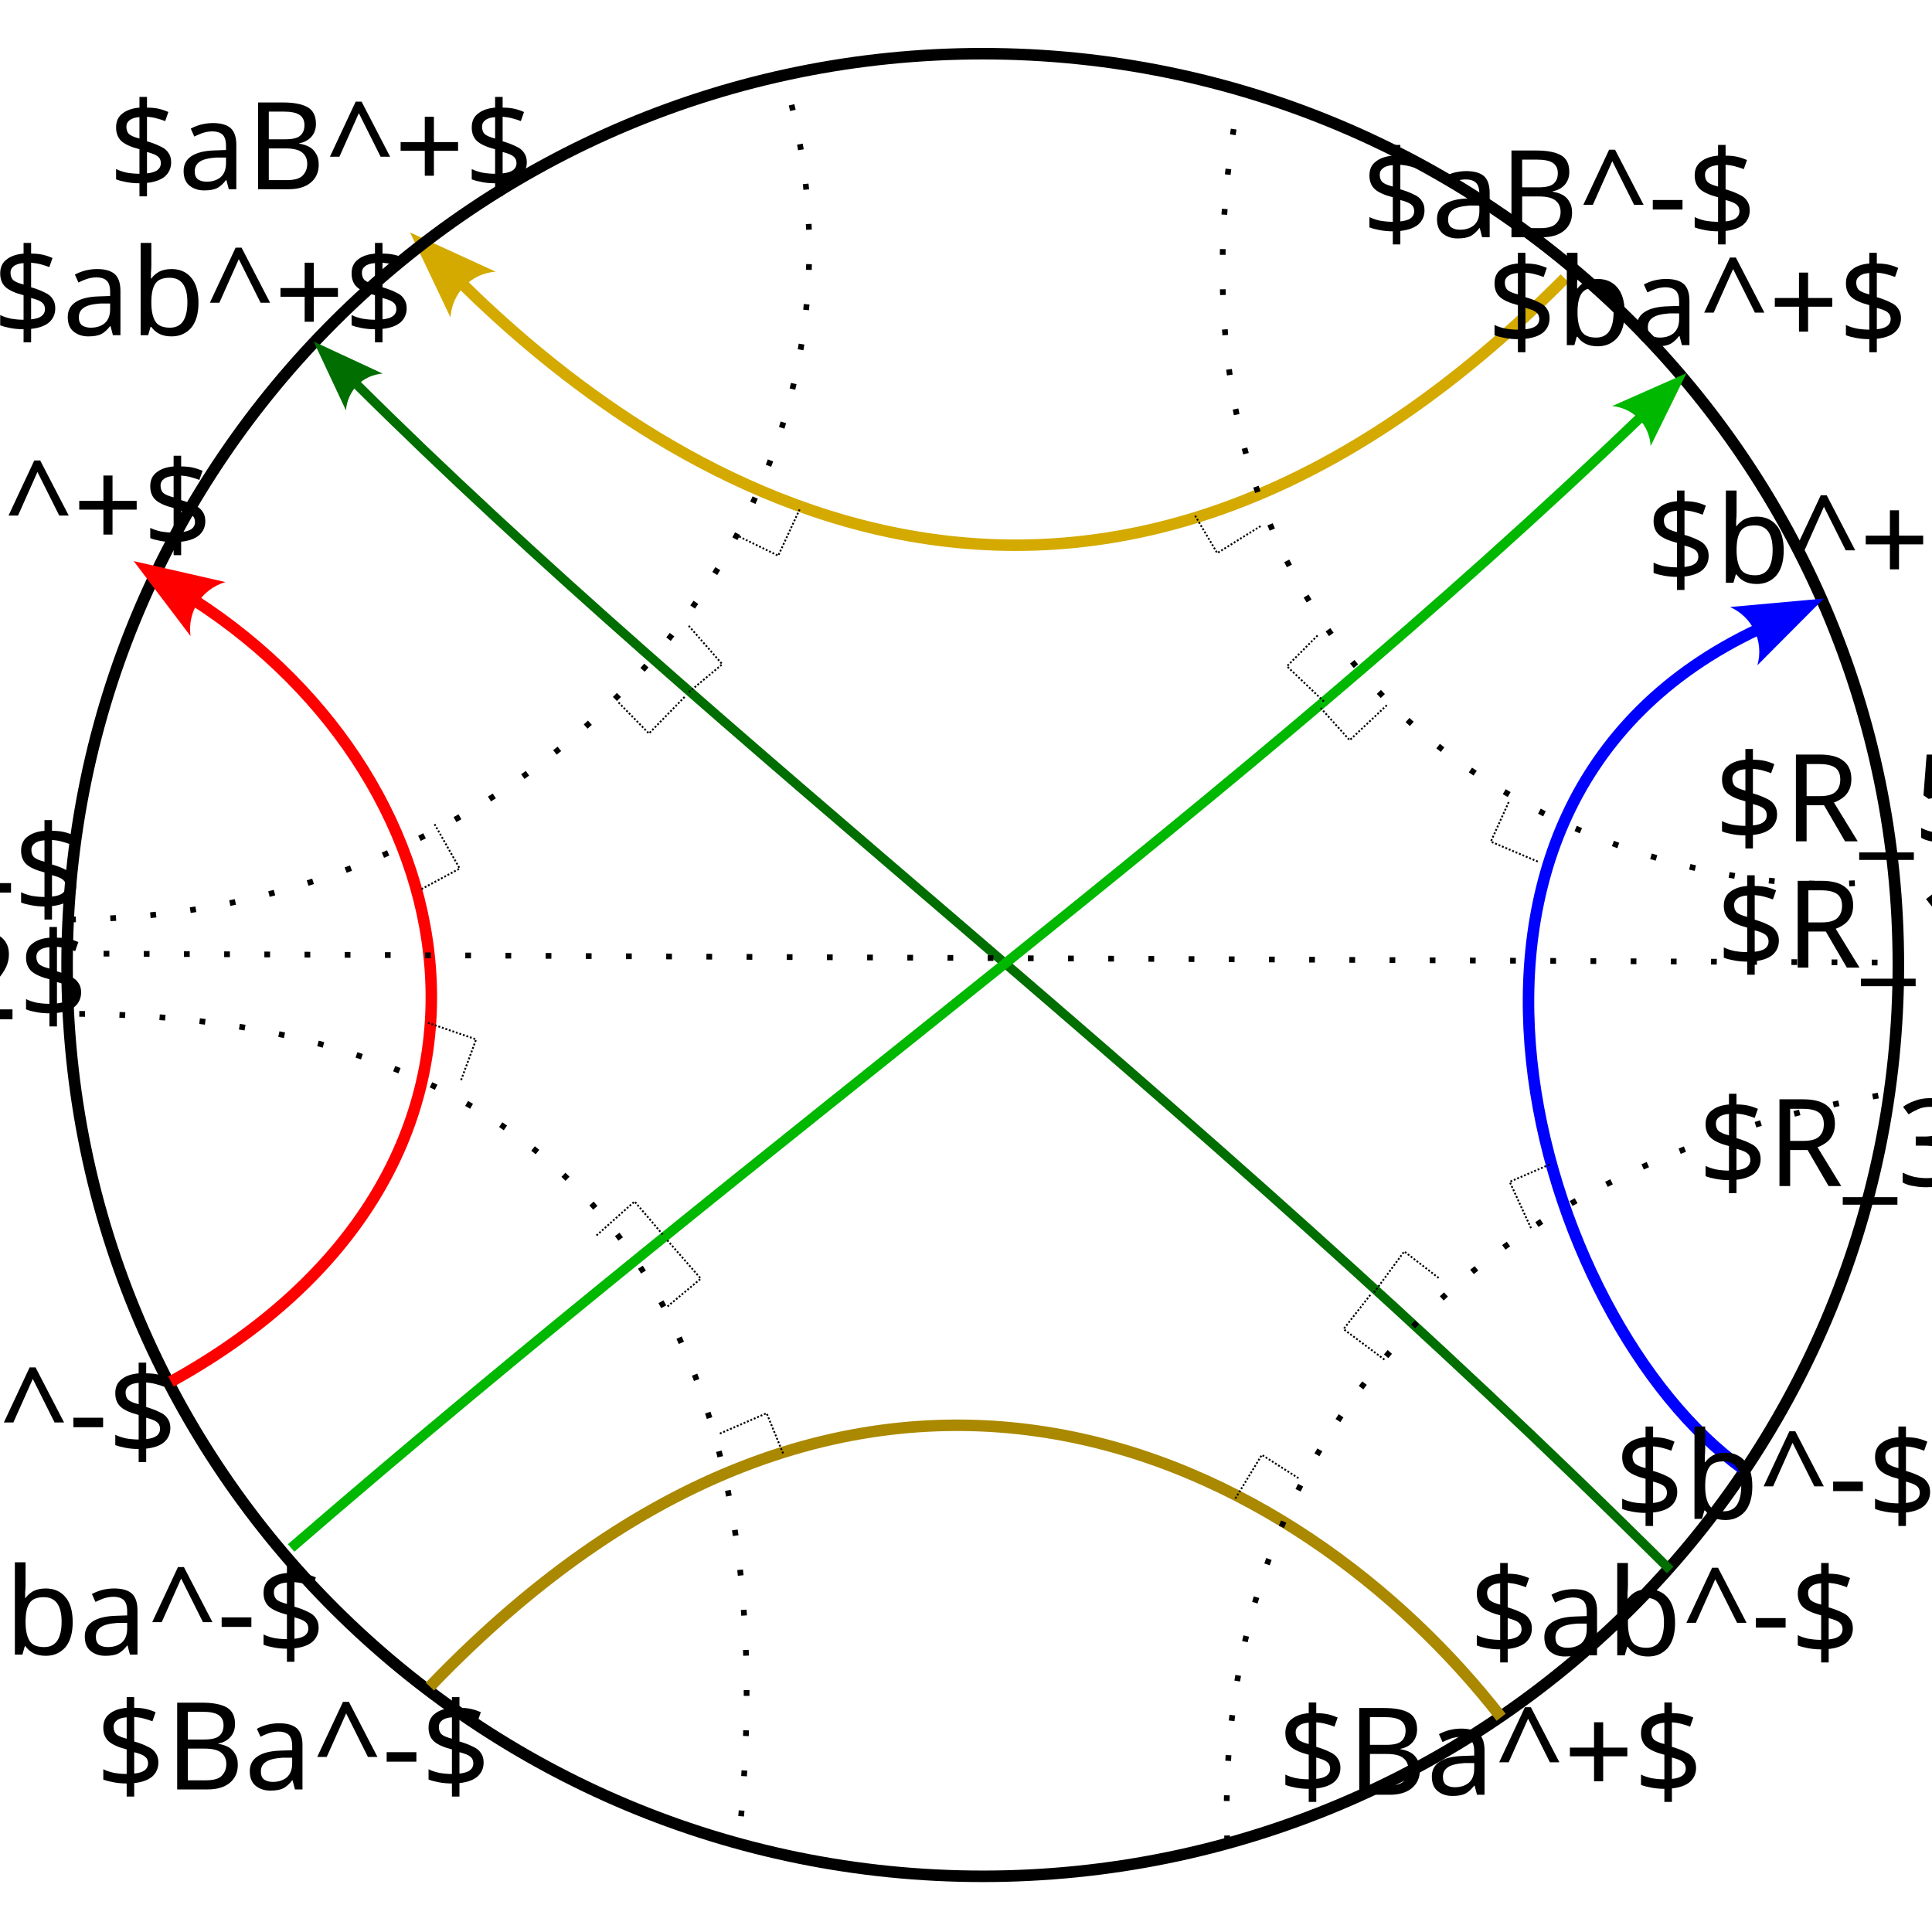
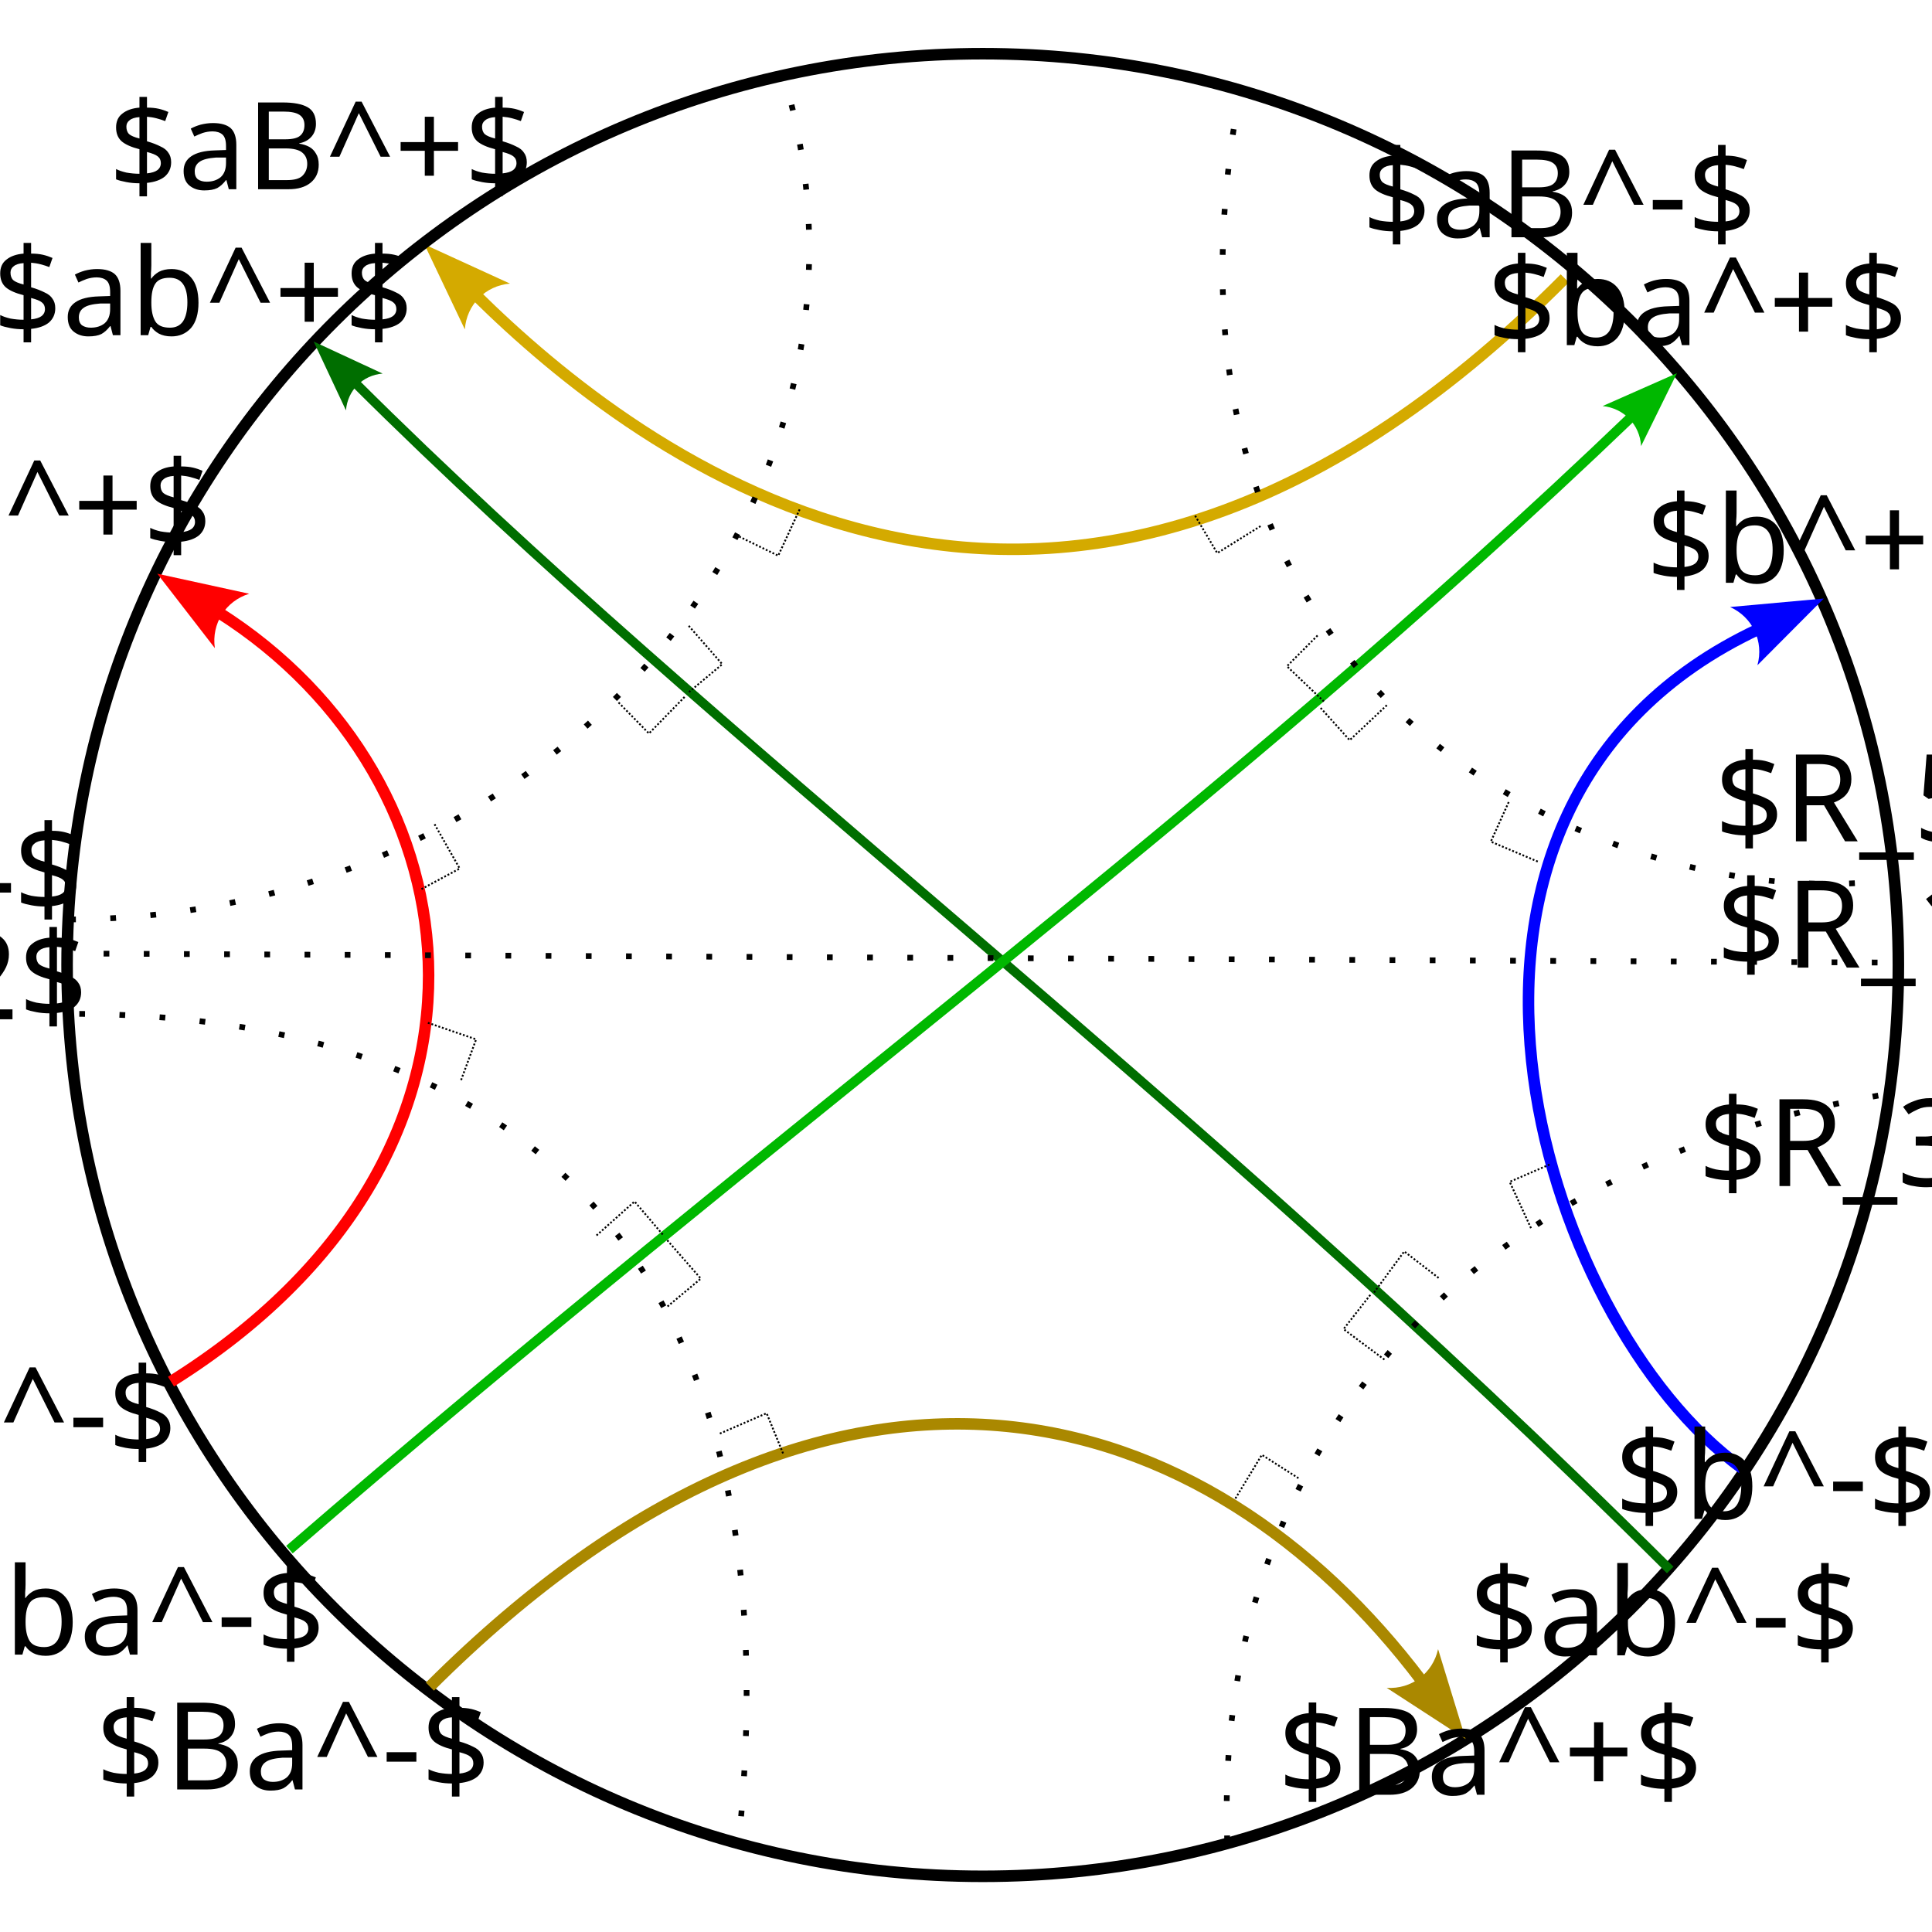
<svg xmlns="http://www.w3.org/2000/svg" width="3in" height="3in" viewBox="0 0 76.2 76.2" version="1.1" id="svg8">
  <defs id="defs2">
+     <marker style="overflow:visible" id="marker9" refX="0" refY="0" orient="auto-start-reverse" markerWidth="1" markerHeight="1" viewBox="0 0 1 1" preserveAspectRatio="xMidYMid">
+       <path transform="scale(0.7)" d="M -2,-4 9,0 -2,4 c 2,-2.33 2,-5.66 0,-8 z" style="fill:context-stroke;fill-rule:evenodd;stroke:none" id="path9" />
+     </marker>
    <marker style="overflow:visible" id="marker8" refX="0" refY="0" orient="auto-start-reverse" markerWidth="1" markerHeight="1" viewBox="0 0 1 1" preserveAspectRatio="xMidYMid">
      <path transform="scale(0.7)" d="M -2,-4 9,0 -2,4 c 2,-2.33 2,-5.66 0,-8 z" style="fill:context-stroke;fill-rule:evenodd;stroke:none" id="path8" />
    </marker>
    <marker style="overflow:visible" id="marker6" refX="0" refY="0" orient="auto-start-reverse" markerWidth="1" markerHeight="1" viewBox="0 0 1 1" preserveAspectRatio="xMidYMid">
      <path transform="scale(0.7)" d="M -2,-4 9,0 -2,4 c 2,-2.33 2,-5.66 0,-8 z" style="fill:context-stroke;fill-rule:evenodd;stroke:none" id="path6" />
    </marker>
    <marker style="overflow:visible" id="marker5" refX="0" refY="0" orient="auto-start-reverse" markerWidth="1" markerHeight="1" viewBox="0 0 1 1" preserveAspectRatio="xMidYMid">
      <path transform="scale(0.7)" d="M -2,-4 9,0 -2,4 c 2,-2.33 2,-5.66 0,-8 z" style="fill:context-stroke;fill-rule:evenodd;stroke:none" id="path5" />
    </marker>
    <marker style="overflow:visible" id="marker4" refX="0" refY="0" orient="auto-start-reverse" markerWidth="1" markerHeight="1" viewBox="0 0 1 1" preserveAspectRatio="xMidYMid">
      <path transform="scale(0.7)" d="M -2,-4 9,0 -2,4 c 2,-2.33 2,-5.66 0,-8 z" style="fill:context-stroke;fill-rule:evenodd;stroke:none" id="path4" />
    </marker>
    <marker style="overflow:visible" id="ConcaveTriangle" refX="0" refY="0" orient="auto-start-reverse" markerWidth="1" markerHeight="1" viewBox="0 0 1 1" preserveAspectRatio="xMidYMid">
      <path transform="scale(0.7)" d="M -2,-4 9,0 -2,4 c 2,-2.33 2,-5.66 0,-8 z" style="fill:context-stroke;fill-rule:evenodd;stroke:none" id="path7" />
    </marker>
    <rect x="644.477" y="100.005" width="63.64" height="68.69" id="rect4" />
    <marker style="overflow:visible" id="marker2263" refX="0" refY="0" orient="auto">
      <path transform="scale(0.8)" style="fill:none;fill-opacity:0.75;fill-rule:evenodd;stroke:#e37600;stroke-width:1pt;stroke-opacity:1" d="M 0,5.65 V -5.65" id="path2261" />
    </marker>
    <marker style="overflow:visible" id="DotS" refX="0" refY="0" orient="auto">
      <path transform="matrix(0.2,0,0,0.2,1.48,0.2)" style="fill:#e37600;fill-opacity:1;fill-rule:evenodd;stroke:#e37600;stroke-width:1pt;stroke-opacity:1" d="m -2.5,-1 c 0,2.76 -2.24,5 -5,5 -2.76,0 -5,-2.24 -5,-5 0,-2.76 2.24,-5 5,-5 2.76,0 5,2.24 5,5 z" id="path906" />
    </marker>
    <marker style="overflow:visible" id="marker1201" refX="0" refY="0" orient="auto">
      <path transform="matrix(-0.4,0,0,-0.4,-4,0)" style="fill:#0000ff;fill-opacity:1;fill-rule:evenodd;stroke:#0000ff;stroke-width:1pt;stroke-opacity:1" d="M 0,0 5,-5 -12.5,0 5,5 Z" id="path1199" />
    </marker>
    <marker style="overflow:visible" id="Arrow1Lend" refX="0" refY="0" orient="auto">
      <path transform="matrix(-0.8,0,0,-0.8,-10,0)" style="fill:#0000ff;fill-opacity:1;fill-rule:evenodd;stroke:#0000ff;stroke-width:1pt;stroke-opacity:1" d="M 0,0 5,-5 -12.5,0 5,5 Z" id="path842" />
    </marker>
    <marker style="overflow:visible" id="marker1123" refX="0" refY="0" orient="auto">
      <path transform="matrix(-0.4,0,0,-0.4,-4,0)" style="fill:#0000ff;fill-opacity:1;fill-rule:evenodd;stroke:#0000ff;stroke-width:1pt;stroke-opacity:1" d="M 0,0 5,-5 -12.5,0 5,5 Z" id="path1121" />
    </marker>
    <marker style="overflow:visible" id="Arrow1Mend" refX="0" refY="0" orient="auto">
      <path transform="matrix(-0.4,0,0,-0.4,-4,0)" style="fill:#0000ff;fill-opacity:1;fill-rule:evenodd;stroke:#0000ff;stroke-width:1pt;stroke-opacity:1" d="M 0,0 5,-5 -12.5,0 5,5 Z" id="path848" />
    </marker>
    <rect x="644.477" y="100.005" width="63.64" height="68.69" id="rect4-5" />
    <rect x="644.477" y="100.005" width="63.64" height="68.69" id="rect4-5-6" />
    <rect x="644.477" y="100.005" width="63.64" height="68.69" id="rect4-5-6-1" />
    <rect x="644.477" y="100.005" width="63.64" height="68.69" id="rect4-5-6-1-0" />
    <pattern id="EMFhbasepattern" patternUnits="userSpaceOnUse" width="6" height="6" x="0" y="0" />
  </defs>
  <g id="layer1" transform="translate(-35.01147,-44.01734)">
-     <path style="fill:none;stroke:#d4aa00;stroke-width:0.453;stroke-linecap:butt;stroke-linejoin:miter;stroke-miterlimit:4;stroke-dasharray:none;stroke-opacity:1;marker-start:url(#ConcaveTriangle)" d="m 53.217,55.189 c 6.224,6.135 23.504,19.911 43.51,-0.193" id="path1393-8-5" />
+     <path style="fill:none;stroke:#d4aa00;stroke-width:0.453;stroke-linecap:butt;stroke-linejoin:miter;stroke-miterlimit:4;stroke-dasharray:none;stroke-opacity:1;marker-start:url(#ConcaveTriangle)" d="m 53.784,55.661 c 6.224,6.135 22.937,19.439 42.943,-0.665" id="path1393-8-5" />
    <ellipse style="fill:none;stroke:#000000;stroke-width:0.455;stroke-miterlimit:4;stroke-dasharray:none;stroke-opacity:1" id="path833" cx="73.771" cy="82.078" rx="36.114" ry="35.943" />
    <path style="fill:none;stroke:#006e00;stroke-width:0.366;stroke-linecap:butt;stroke-linejoin:miter;stroke-miterlimit:4;stroke-dasharray:none;stroke-opacity:1;marker-end:url(#marker4)" d="M 100.887,105.94 C 81.54,86.69 63.188,73.231 49.017,59.116" id="path835" />
-     <path style="fill:none;stroke:#00b800;stroke-width:0.391;stroke-linecap:butt;stroke-linejoin:miter;stroke-miterlimit:4;stroke-dasharray:none;stroke-opacity:1;marker-end:url(#marker5)" d="M 46.494,105.07 C 65.757,88.397 83.71,75.846 99.751,60.443" id="path837" />
+     <path style="fill:none;stroke:#00b800;stroke-width:0.391;stroke-linecap:butt;stroke-linejoin:miter;stroke-miterlimit:4;stroke-dasharray:none;stroke-opacity:1;marker-end:url(#marker5)" d="M 46.427,105.136 C 65.69,88.464 83.332,75.846 99.374,60.443" id="path837" />
    <path style="fill:none;stroke:#0000ff;stroke-width:0.453;stroke-linecap:butt;stroke-linejoin:miter;stroke-miterlimit:4;stroke-dasharray:none;stroke-opacity:1;marker-start:url(#marker6)" d="m 104.361,68.837 c -14.934,7.012 -8.696,27.326 -0.63,33.095" id="path1393-8" />
    <text xml:space="preserve" style="font-style:normal;font-weight:normal;font-size:4.793px;line-height:1.25;font-family:sans-serif;text-align:center;text-anchor:middle;fill:#000000;fill-opacity:1;stroke:none;stroke-width:0.12" x="105.074" y="57.628" id="text1461-1">
      <tspan id="tspan1459-1" x="105.074" y="57.628" style="text-align:center;text-anchor:middle;stroke-width:0.12">$ba^+$</tspan>
    </text>
    <text xml:space="preserve" style="font-style:normal;font-weight:normal;font-size:4.793px;line-height:1.25;font-family:sans-serif;text-align:center;text-anchor:middle;fill:#000000;fill-opacity:1;stroke:none;stroke-width:0.12" x="43.265" y="109.278" id="text1461-1-9">
      <tspan id="tspan1459-1-5" x="43.265" y="109.278" style="text-align:center;text-anchor:middle;stroke-width:0.12">$ba^-$</tspan>
    </text>
    <text xml:space="preserve" style="font-style:normal;font-weight:normal;font-size:4.793px;line-height:1.25;font-family:sans-serif;text-align:center;text-anchor:middle;fill:#000000;fill-opacity:1;stroke:none;stroke-width:0.12" x="46.139" y="57.237" id="text1461-1-6">
      <tspan id="tspan1459-1-8" x="46.139" y="57.237" style="text-align:center;text-anchor:middle;stroke-width:0.12">$ab^+$</tspan>
    </text>
    <text xml:space="preserve" style="font-style:normal;font-weight:normal;font-size:4.793px;line-height:1.25;font-family:sans-serif;text-align:center;text-anchor:middle;fill:#000000;fill-opacity:1;stroke:none;stroke-width:0.12" x="103.779" y="109.302" id="text1461-1-6-0">
      <tspan id="tspan1459-1-8-5" x="103.779" y="109.302" style="text-align:center;text-anchor:middle;stroke-width:0.12">$ab^-$</tspan>
    </text>
    <text xml:space="preserve" style="font-style:normal;font-weight:normal;font-size:4.793px;line-height:1.25;font-family:sans-serif;text-align:center;text-anchor:middle;fill:#000000;fill-opacity:1;stroke:none;stroke-width:0.12" x="108.167" y="103.92" id="text1461-5-2">
      <tspan id="tspan1459-0-8" x="108.167" y="103.92" style="text-align:center;text-anchor:middle;stroke-width:0.12">$b^-$</tspan>
    </text>
    <text xml:space="preserve" style="font-style:normal;font-weight:normal;font-size:4.793px;line-height:1.25;font-family:sans-serif;text-align:center;text-anchor:middle;fill:#000000;fill-opacity:1;stroke:none;stroke-width:0.12" x="110.003" y="67.004" id="text1461-5-3">
      <tspan id="tspan1459-0-1" x="110.003" y="67.004" style="text-align:center;text-anchor:middle;stroke-width:0.12">$b^+$</tspan>
    </text>
    <text xml:space="preserve" style="font-style:normal;font-weight:normal;font-size:4.793px;line-height:1.25;font-family:sans-serif;text-align:center;text-anchor:middle;fill:#000000;fill-opacity:1;stroke:none;stroke-width:0.12" x="112.413" y="77.197" id="text1461-5-3-4">
      <tspan id="tspan1459-0-1-4" x="112.413" y="77.197" style="text-align:center;text-anchor:middle;stroke-width:0.12">$R_5$</tspan>
    </text>
    <text xml:space="preserve" style="font-style:normal;font-weight:normal;font-size:4.793px;line-height:1.25;font-family:sans-serif;text-align:center;text-anchor:middle;fill:#000000;fill-opacity:1;stroke:none;stroke-width:0.12" x="34.736" y="80.003" id="text1461-5-3-4-1">
      <tspan id="tspan1459-0-1-4-5" x="34.736" y="80.003" style="text-align:center;text-anchor:middle;stroke-width:0.12">$R_4$</tspan>
    </text>
    <text xml:space="preserve" style="font-style:normal;font-weight:normal;font-size:4.793px;line-height:1.25;font-family:sans-serif;text-align:center;text-anchor:middle;fill:#000000;fill-opacity:1;stroke:none;stroke-width:0.12" x="34.934" y="84.218" id="text1461-5-3-4-1-0">
      <tspan id="tspan1459-0-1-4-5-2" x="34.934" y="84.218" style="text-align:center;text-anchor:middle;stroke-width:0.12">$R_2$</tspan>
    </text>
    <text xml:space="preserve" style="font-style:normal;font-weight:normal;font-size:4.793px;line-height:1.25;font-family:sans-serif;text-align:center;text-anchor:middle;fill:#000000;fill-opacity:1;stroke:none;stroke-width:0.12" x="112.485" y="82.177" id="text1461-5-3-4-6">
      <tspan id="tspan1459-0-1-4-9" x="112.485" y="82.177" style="text-align:center;text-anchor:middle;stroke-width:0.12">$R_1$</tspan>
    </text>
    <text xml:space="preserve" style="font-style:normal;font-weight:normal;font-size:4.793px;line-height:1.25;font-family:sans-serif;text-align:center;text-anchor:middle;fill:#000000;fill-opacity:1;stroke:none;stroke-width:0.12" x="111.767" y="90.795" id="text1461-5-3-4-6-5">
      <tspan id="tspan1459-0-1-4-9-1" x="111.767" y="90.795" style="text-align:center;text-anchor:middle;stroke-width:0.12">$R_3$</tspan>
    </text>
-     <path style="fill:none;stroke:#aa8800;stroke-width:0.453;stroke-linecap:butt;stroke-linejoin:miter;stroke-miterlimit:4;stroke-dasharray:none;stroke-opacity:1" d="M 94.218,111.748 C 86.281,101.539 69.25,92.529 51.967,110.539" id="path1393-8-5-2" />
-     <path style="fill:none;stroke:#ff0000;stroke-width:0.453;stroke-linecap:butt;stroke-linejoin:miter;stroke-miterlimit:4;stroke-dasharray:none;stroke-opacity:1;marker-start:url(#marker8)" d="M 42.682,67.696 C 53.837,74.9 56.712,90.249 41.756,98.51" id="path1393-8-53" />
+     <path style="fill:none;stroke:#aa8800;stroke-width:0.453;stroke-linecap:butt;stroke-linejoin:miter;stroke-miterlimit:4;stroke-dasharray:none;stroke-opacity:1;marker-start:url(#marker9)" d="M 91.1,110.331 C 82.691,99.177 68.021,94.513 51.967,110.539" id="path1393-8-5-2" />
+     <path style="fill:none;stroke:#ff0000;stroke-width:0.453;stroke-linecap:butt;stroke-linejoin:miter;stroke-miterlimit:4;stroke-dasharray:none;stroke-opacity:1;marker-start:url(#marker8)" d="M 43.627,68.169 C 54.013,74.732 55.97,89.63 41.756,98.51" id="path1393-8-53" />
    <text xml:space="preserve" style="font-style:normal;font-weight:normal;font-size:4.793px;line-height:1.25;font-family:sans-serif;text-align:center;text-anchor:middle;fill:#000000;fill-opacity:1;stroke:none;stroke-width:0.12" x="39.671" y="65.631" id="text1461-5-3-3">
      <tspan id="tspan1459-0-1-9" x="39.671" y="65.631" style="text-align:center;text-anchor:middle;stroke-width:0.12">$a^+$</tspan>
    </text>
    <text xml:space="preserve" style="font-style:normal;font-weight:normal;font-size:4.793px;line-height:1.25;font-family:sans-serif;text-align:center;text-anchor:middle;fill:#000000;fill-opacity:1;stroke:none;stroke-width:0.12" x="38.89" y="101.402" id="text1461-5-3-3-0">
      <tspan id="tspan1459-0-1-9-0" x="38.89" y="101.402" style="text-align:center;text-anchor:middle;stroke-width:0.12">$a^-$</tspan>
    </text>
    <text xml:space="preserve" style="font-style:normal;font-weight:normal;font-size:4.793px;line-height:1.25;font-family:sans-serif;text-align:center;text-anchor:middle;fill:#000000;fill-opacity:1;stroke:none;stroke-width:0.12" x="50.791" y="51.48" id="text1461-8">
      <tspan id="tspan1459-8" x="50.791" y="51.48" style="text-align:center;text-anchor:middle;stroke-width:0.12">$aB^+$</tspan>
    </text>
    <text xml:space="preserve" style="font-style:normal;font-weight:normal;font-size:4.793px;line-height:1.25;font-family:sans-serif;text-align:center;text-anchor:middle;fill:#000000;fill-opacity:1;stroke:none;stroke-width:0.12" x="99.626" y="53.375" id="text1461-8-4">
      <tspan id="tspan1459-8-0" x="99.626" y="53.375" style="text-align:center;text-anchor:middle;stroke-width:0.12">$aB^-$</tspan>
    </text>
    <text xml:space="preserve" style="font-style:normal;font-weight:normal;font-size:4.793px;line-height:1.25;font-family:sans-serif;text-align:center;text-anchor:middle;fill:#000000;fill-opacity:1;stroke:none;stroke-width:0.12" x="96.909" y="114.804" id="text1461-8-4-7">
      <tspan id="tspan1459-8-0-8" x="96.909" y="114.804" style="text-align:center;text-anchor:middle;stroke-width:0.12">$Ba^+$</tspan>
    </text>
    <text xml:space="preserve" style="font-style:normal;font-weight:normal;font-size:4.793px;line-height:1.25;font-family:sans-serif;text-align:center;text-anchor:middle;fill:#000000;fill-opacity:1;stroke:none;stroke-width:0.12" x="49.689" y="114.593" id="text1461-8-4-7-8">
      <tspan id="tspan1459-8-0-8-9" x="49.689" y="114.593" style="text-align:center;text-anchor:middle;stroke-width:0.12">$Ba^-$</tspan>
    </text>
    <path style="fill:#000000;stroke:#000000;stroke-width:0.226;stroke-dasharray:0.226, 1.359;stroke-dashoffset:0;stroke-opacity:1" d="m 37.513,81.622 72.498,0.363" id="path1" />
    <path style="fill:none;stroke:#000000;stroke-width:0.226;stroke-dasharray:0.226, 1.359;stroke-dashoffset:0;stroke-opacity:1" d="m 37.778,80.281 c 18.702,-0.077 32.577,-16.014 28.406,-32.316" id="path1-3" />
    <path style="fill:none;stroke:#000000;stroke-width:0.226;stroke-dasharray:0.226, 1.359;stroke-dashoffset:0;stroke-opacity:1" d="M 83.936,47.547 C 79.287,72.057 98.75,79.703 108.729,78.813" id="path1-3-9" />
    <path style="fill:none;stroke:#000000;stroke-width:0.226;stroke-dasharray:0.226, 1.359;stroke-dashoffset:0;stroke-opacity:1" d="m 38.139,84.005 c 21.324,0.172 27.788,13.943 26.053,32.214" id="path2" />
    <path style="fill:none;stroke:#000000;stroke-width:0.226;stroke-dasharray:0.226, 1.359;stroke-dashoffset:0;stroke-opacity:1" d="M 83.415,116.636 C 82.871,101.922 92.074,89.83 110.172,87.047" id="path3" />
    <path style="fill:none;stroke:#000000;stroke-width:0.073;stroke-dasharray:0.073, 0.073;stroke-dashoffset:0;stroke-opacity:1" d="m 52.151,76.525 0.992,1.749 -1.512,0.813" id="path4-8-3" />
    <path style="fill:none;stroke:#000000;stroke-width:0.073;stroke-dasharray:0.073, 0.073;stroke-dashoffset:0;stroke-opacity:1" d="m 63.404,100.559 1.844,-0.803 0.65,1.589" id="path4-8-3-5" />
    <path style="fill:none;stroke:#000000;stroke-width:0.073;stroke-dasharray:0.073, 0.073;stroke-dashoffset:0;stroke-opacity:1" d="m 83.738,103.118 1.042,-1.72 1.447,0.922" id="path4-8-3-5-7" />
    <path style="fill:none;stroke:#000000;stroke-width:0.073;stroke-dasharray:0.073, 0.073;stroke-dashoffset:0;stroke-opacity:1" d="m 89.614,97.641 -1.612,-1.202 1.057,-1.352" id="path4-8-3-5-7-6" />
    <path style="fill:none;stroke:#000000;stroke-width:0.073;stroke-dasharray:0.073, 0.073;stroke-dashoffset:0;stroke-opacity:1" d="m 51.888,84.357 1.902,0.653 -0.594,1.61" id="path4-8-3-2" />
    <path style="fill:none;stroke:#000000;stroke-width:0.073;stroke-dasharray:0.073, 0.073;stroke-dashoffset:0;stroke-opacity:1" d="m 95.662,77.998 -1.851,-0.786 0.707,-1.564" id="path4-8-3-2-2" />
    <path style="fill:none;stroke:#000000;stroke-width:0.073;stroke-dasharray:0.073, 0.073;stroke-dashoffset:0;stroke-opacity:1" d="m 95.395,92.456 -0.84,-1.827 1.575,-0.682" id="path4-8-3-2-2-2" />
    <path style="fill:none;stroke:#000000;stroke-width:0.073;stroke-dasharray:0.073, 0.073;stroke-dashoffset:0;stroke-opacity:1" d="m 89.205,94.995 1.191,-1.62 1.36,1.048" id="path4-8-3-5-7-3" />
    <path style="fill:none;stroke:#000000;stroke-width:0.073;stroke-dasharray:0.073, 0.073;stroke-dashoffset:0;stroke-opacity:1" d="m 61.33,92.934 1.323,1.514 -1.317,1.1" id="path4-8-3-5-7-62" />
    <path style="fill:none;stroke:#000000;stroke-width:0.073;stroke-dasharray:0.073, 0.073;stroke-dashoffset:0;stroke-opacity:1" d="m 58.539,92.744 1.5,-1.339 1.114,1.306" id="path4-8-3-5-7-62-1" />
    <path style="fill:none;stroke:#000000;stroke-width:0.073;stroke-dasharray:0.073, 0.073;stroke-dashoffset:0;stroke-opacity:1" d="m 62.176,68.701 1.323,1.514 -1.317,1.1" id="path4-8-3-5-7-62-4" />
    <path style="fill:none;stroke:#000000;stroke-width:0.073;stroke-dasharray:0.073, 0.073;stroke-dashoffset:0;stroke-opacity:1" d="m 62.011,71.507 -1.404,1.44 -1.202,-1.226" id="path4-8-3-5-7-62-43" />
    <path style="fill:none;stroke:#000000;stroke-width:0.073;stroke-dasharray:0.073, 0.073;stroke-dashoffset:0;stroke-opacity:1" d="M 89.709,71.832 88.244,73.211 87.096,71.935" id="path4-8-3-5-7-62-9" />
    <path style="fill:none;stroke:#000000;stroke-width:0.073;stroke-dasharray:0.073, 0.073;stroke-dashoffset:0;stroke-opacity:1" d="m 87.225,71.682 -1.456,-1.387 1.211,-1.216" id="path4-8-3-5-7-62-9-7" />
    <path style="fill:none;stroke:#000000;stroke-width:0.073;stroke-dasharray:0.073, 0.073;stroke-dashoffset:0;stroke-opacity:1" d="m 66.549,64.11 -0.844,1.825 -1.541,-0.755" id="path4-8-3-5-7-62-9-5" />
    <path style="fill:none;stroke:#000000;stroke-width:0.073;stroke-dasharray:0.073, 0.073;stroke-dashoffset:0;stroke-opacity:1" d="m 84.728,64.769 -1.707,1.063 -0.875,-1.477" id="path4-8-3-5-7-62-9-4" />
  </g>
</svg>
